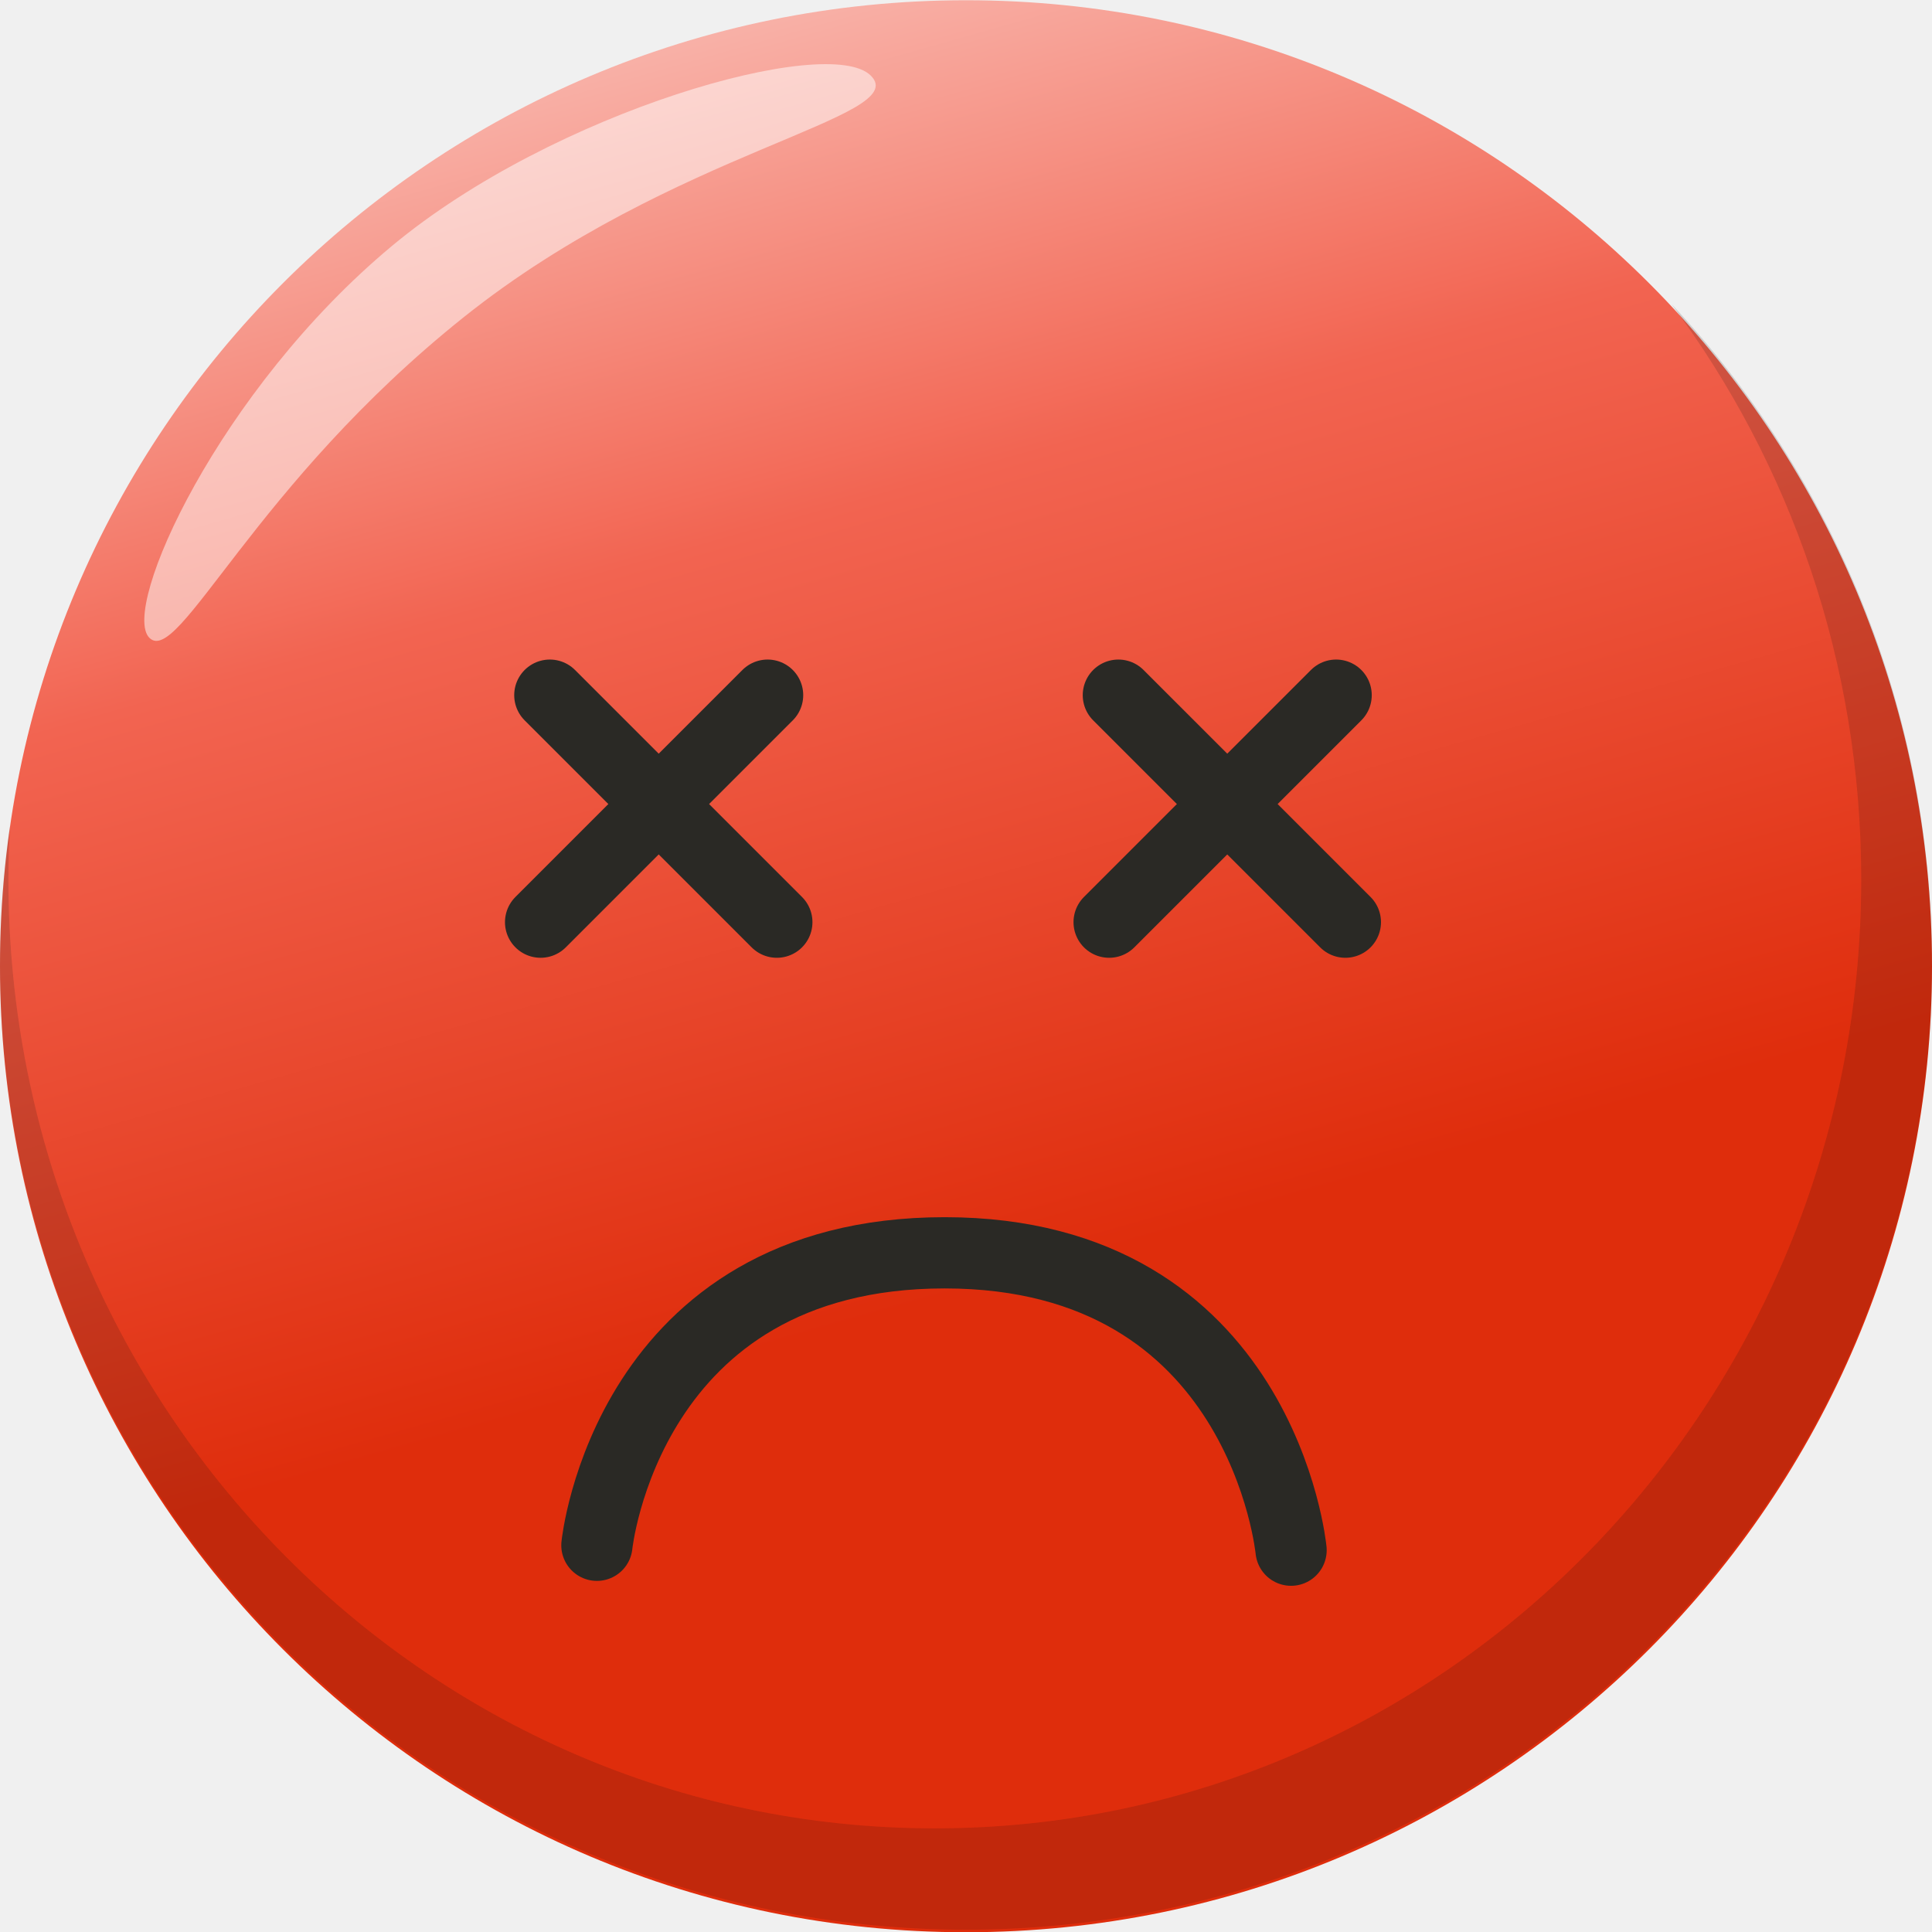
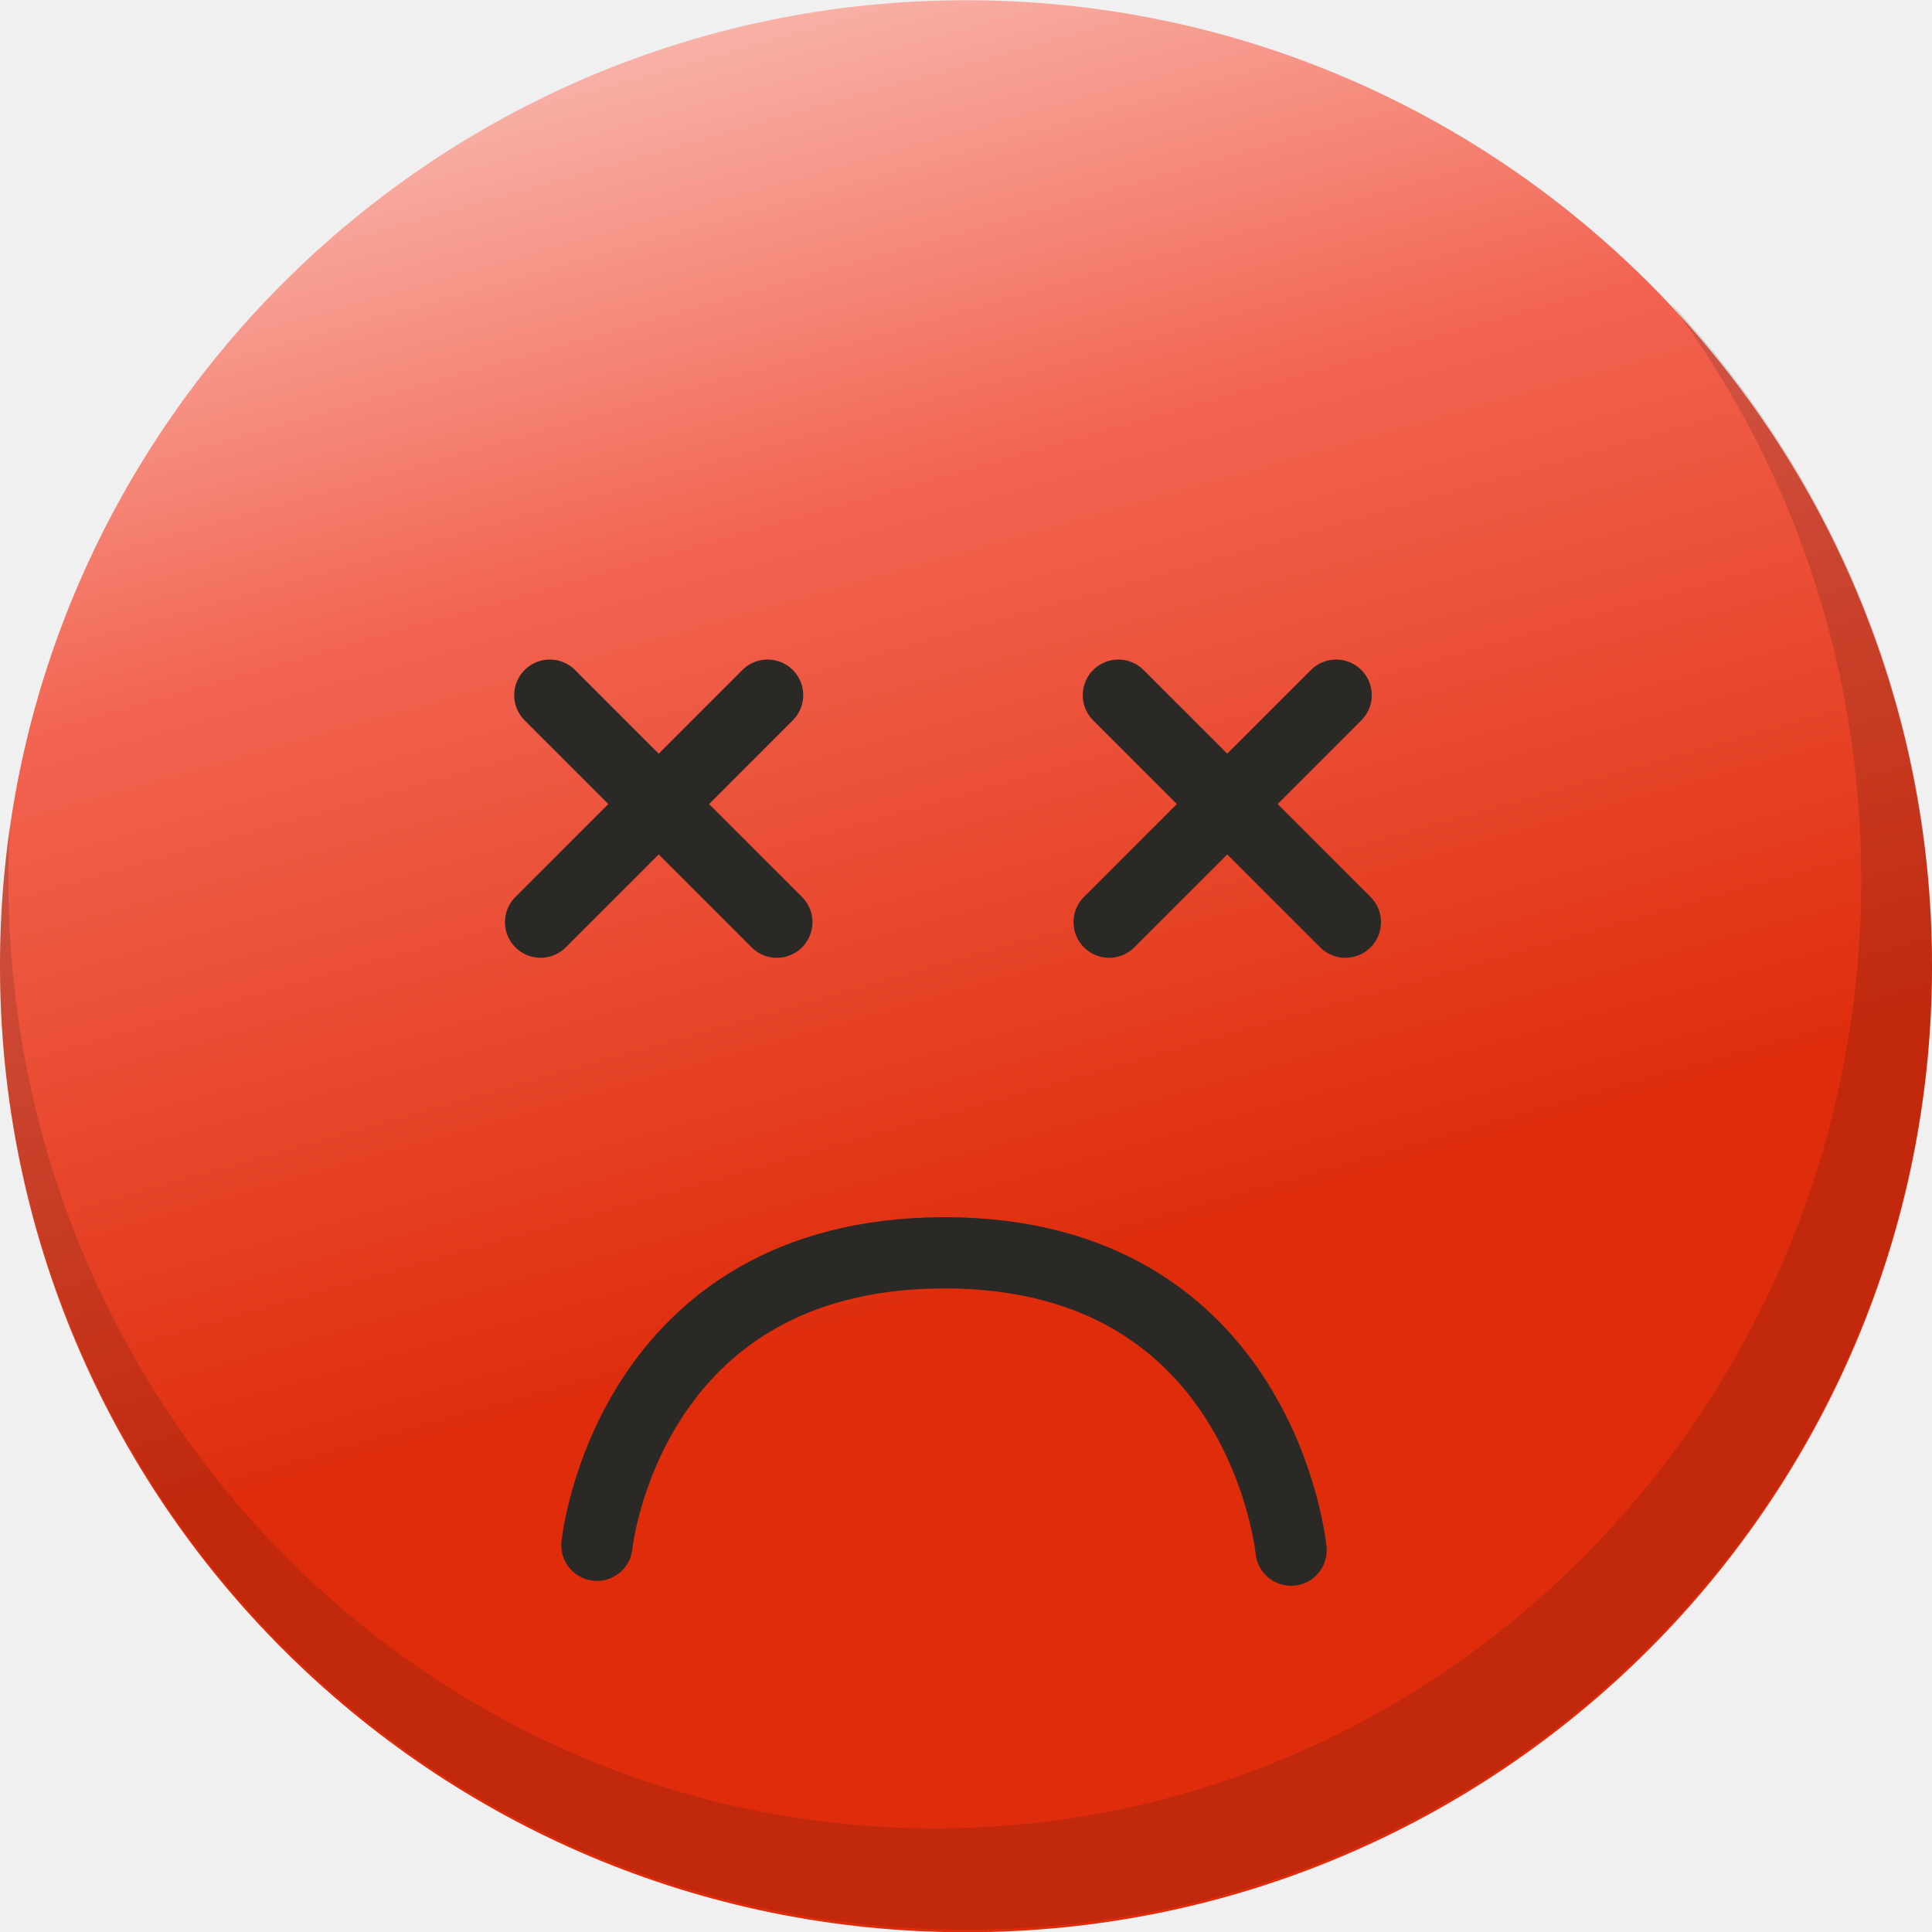
<svg xmlns="http://www.w3.org/2000/svg" xmlns:ns1="http://vectornator.io" style="fill-rule:evenodd;clip-rule:evenodd;stroke-linecap:round;stroke-linejoin:round;" xml:space="preserve" version="1.1" viewBox="0 0 512 512">
  <defs>
    <linearGradient y1="337.632" id="LinearGradient" x1="269.384" y2="-116.438" x2="140.633" gradientUnits="userSpaceOnUse" gradientTransform="matrix(1 0 0 1 0 1.05011)">
      <stop stop-color="#df2d0c" offset="0" />
      <stop stop-color="#f26451" offset="0.443" />
      <stop stop-color="#ffffff" offset="1" />
    </linearGradient>
  </defs>
  <g id="Layer 1" ns1:layerName="Layer 1">
-     <path d="M0+256.063C0+114.679+114.615+0.063+256+0.063C397.385+0.063+512+114.679+512+256.063C512+397.448+397.385+512.063+256+512.063C114.615+512.063+0+397.448+0+256.063Z" opacity="1" fill="url(#LinearGradient)" />
+     <path d="M0+256.063C0+114.679+114.615+0.063+256+0.063C397.385+0.063+512+114.679+512+256.063C512+397.448+397.385+512.063+256+512.063C114.615+512.063+0+397.448+0+256.063Z" fill-rule="evenodd" fill="url(#LinearGradient)" opacity="1" />
    <path stroke="#2a2925" stroke-width="18.88" d="M143.265+244.383L203.421+184.227" fill="none" stroke-linecap="round" opacity="1" stroke-linejoin="round" />
    <path stroke="#2a2925" stroke-width="18.88" d="M145.711+184.227L205.867+244.383" fill="none" stroke-linecap="round" opacity="1" stroke-linejoin="round" />
    <path stroke="#2a2925" stroke-width="18.88" d="M158.185+409.514C158.185+409.514+166.066+332.007+250.352+332.007C334.639+332.007+342.147+410.814+342.147+410.814" fill="none" stroke-linecap="round" opacity="1" stroke-linejoin="round" />
    <path stroke="#2a2925" stroke-width="18.88" d="M293.932+244.383L354.088+184.227" fill="none" stroke-linecap="round" opacity="1" stroke-linejoin="round" />
    <path stroke="#2a2925" stroke-width="18.88" d="M296.378+184.227L356.535+244.383" fill="none" stroke-linecap="round" opacity="1" stroke-linejoin="round" />
  </g>
  <g id="Layer 2" ns1:layerName="Layer 2">
-     <path d="M442.906+80.51C474.469+122.824+493.25+175.675+493.25+233.041C493.25+371.94+383.308+484.541+247.719+484.541C112.13+484.541+2.219+371.94+2.219+233.041C2.219+228.266+2.369+223.532+2.625+218.822C0.917+230.764+0+242.971+0+255.385C-1.01725e-05+396.77+114.615+511.385+256+511.385C397.385+511.385+512+396.77+512+255.385C512+187.752+485.745+126.276+442.906+80.51Z" opacity="0.146" fill="#0b0b0b" />
-     <path d="M39.582+169.022C31.866+161.305+57.961+103.383+103.891+65.158C146.916+29.351+219.622+8.887+230.787+20.052C241.953+31.218+178.524+39.631+122.885+84.066C67.245+128.5+47.299+176.738+39.582+169.022Z" opacity="0.505" fill="#ffffff" />
+     <path d="M442.906+80.51C474.469+122.824+493.25+175.675+493.25+233.041C493.25+371.94+383.308+484.541+247.719+484.541C112.13+484.541+2.219+371.94+2.219+233.041C2.219+228.266+2.369+223.532+2.625+218.822C0.917+230.764+0+242.971+0+255.385C-1.01725e-05+396.77+114.615+511.385+256+511.385C397.385+511.385+512+396.77+512+255.385C512+187.752+485.745+126.276+442.906+80.51Z" fill-rule="evenodd" fill="#0b0b0b" opacity="0.146" />
  </g>
</svg>
